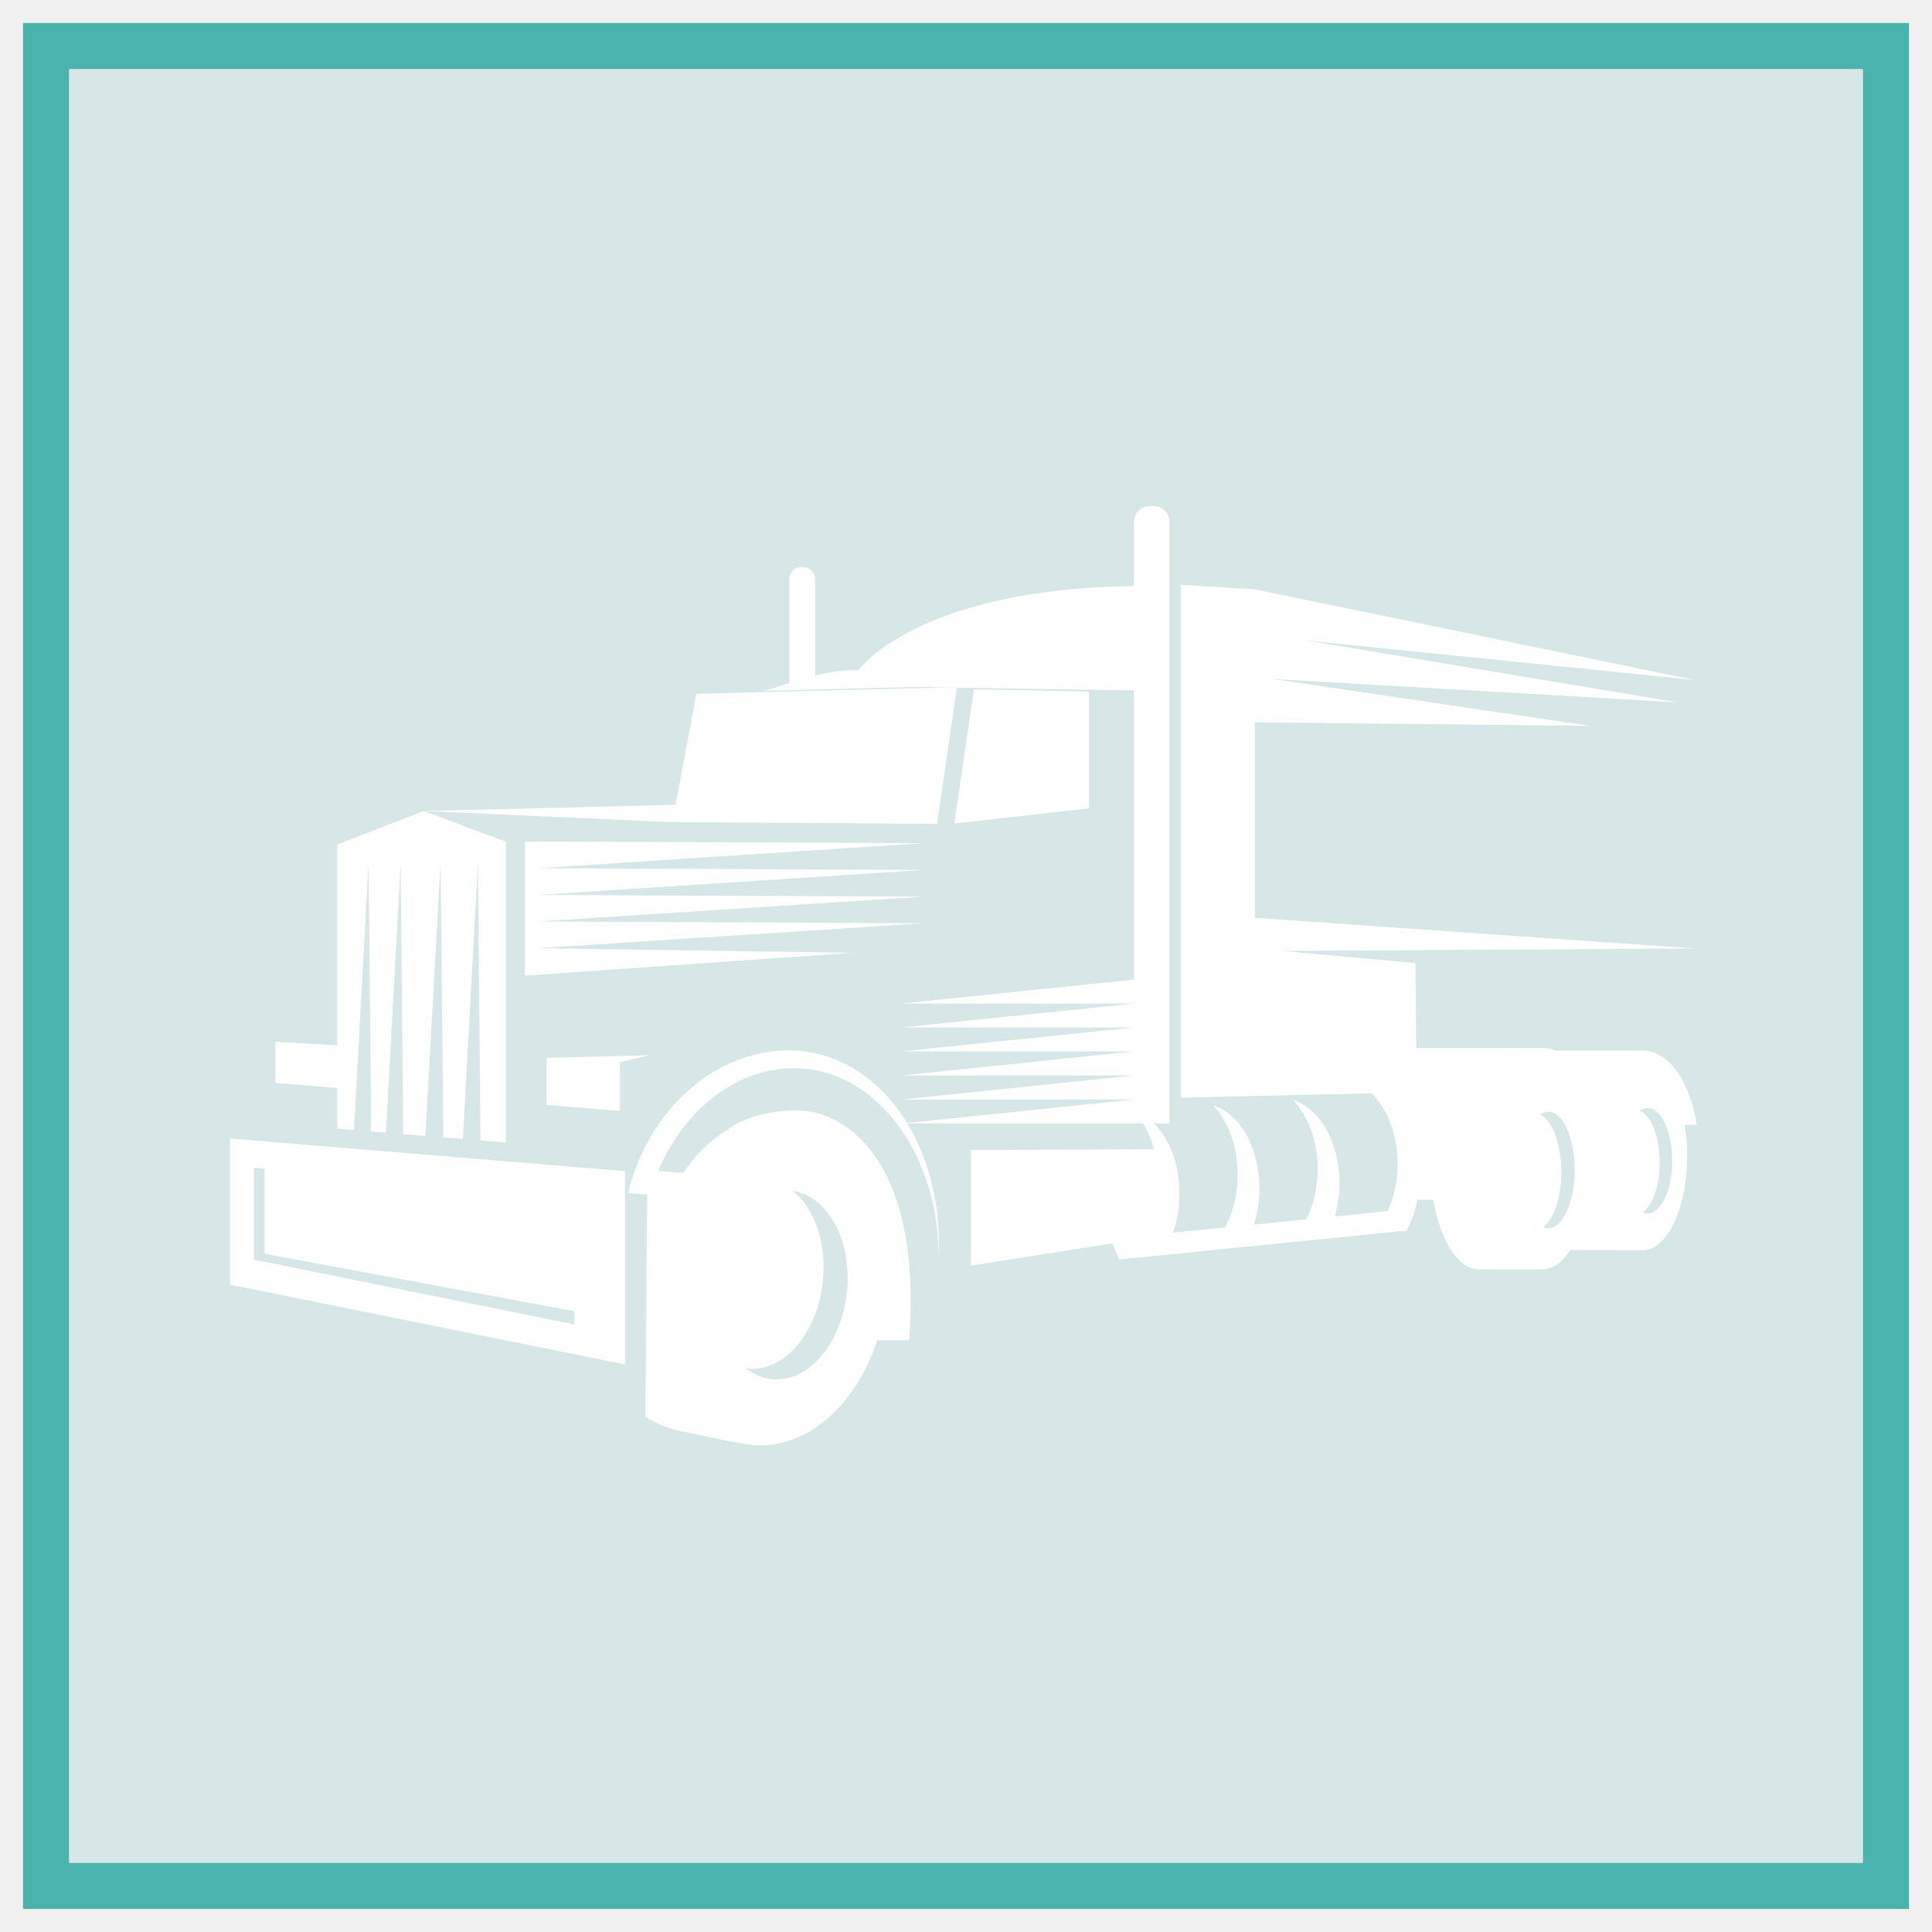
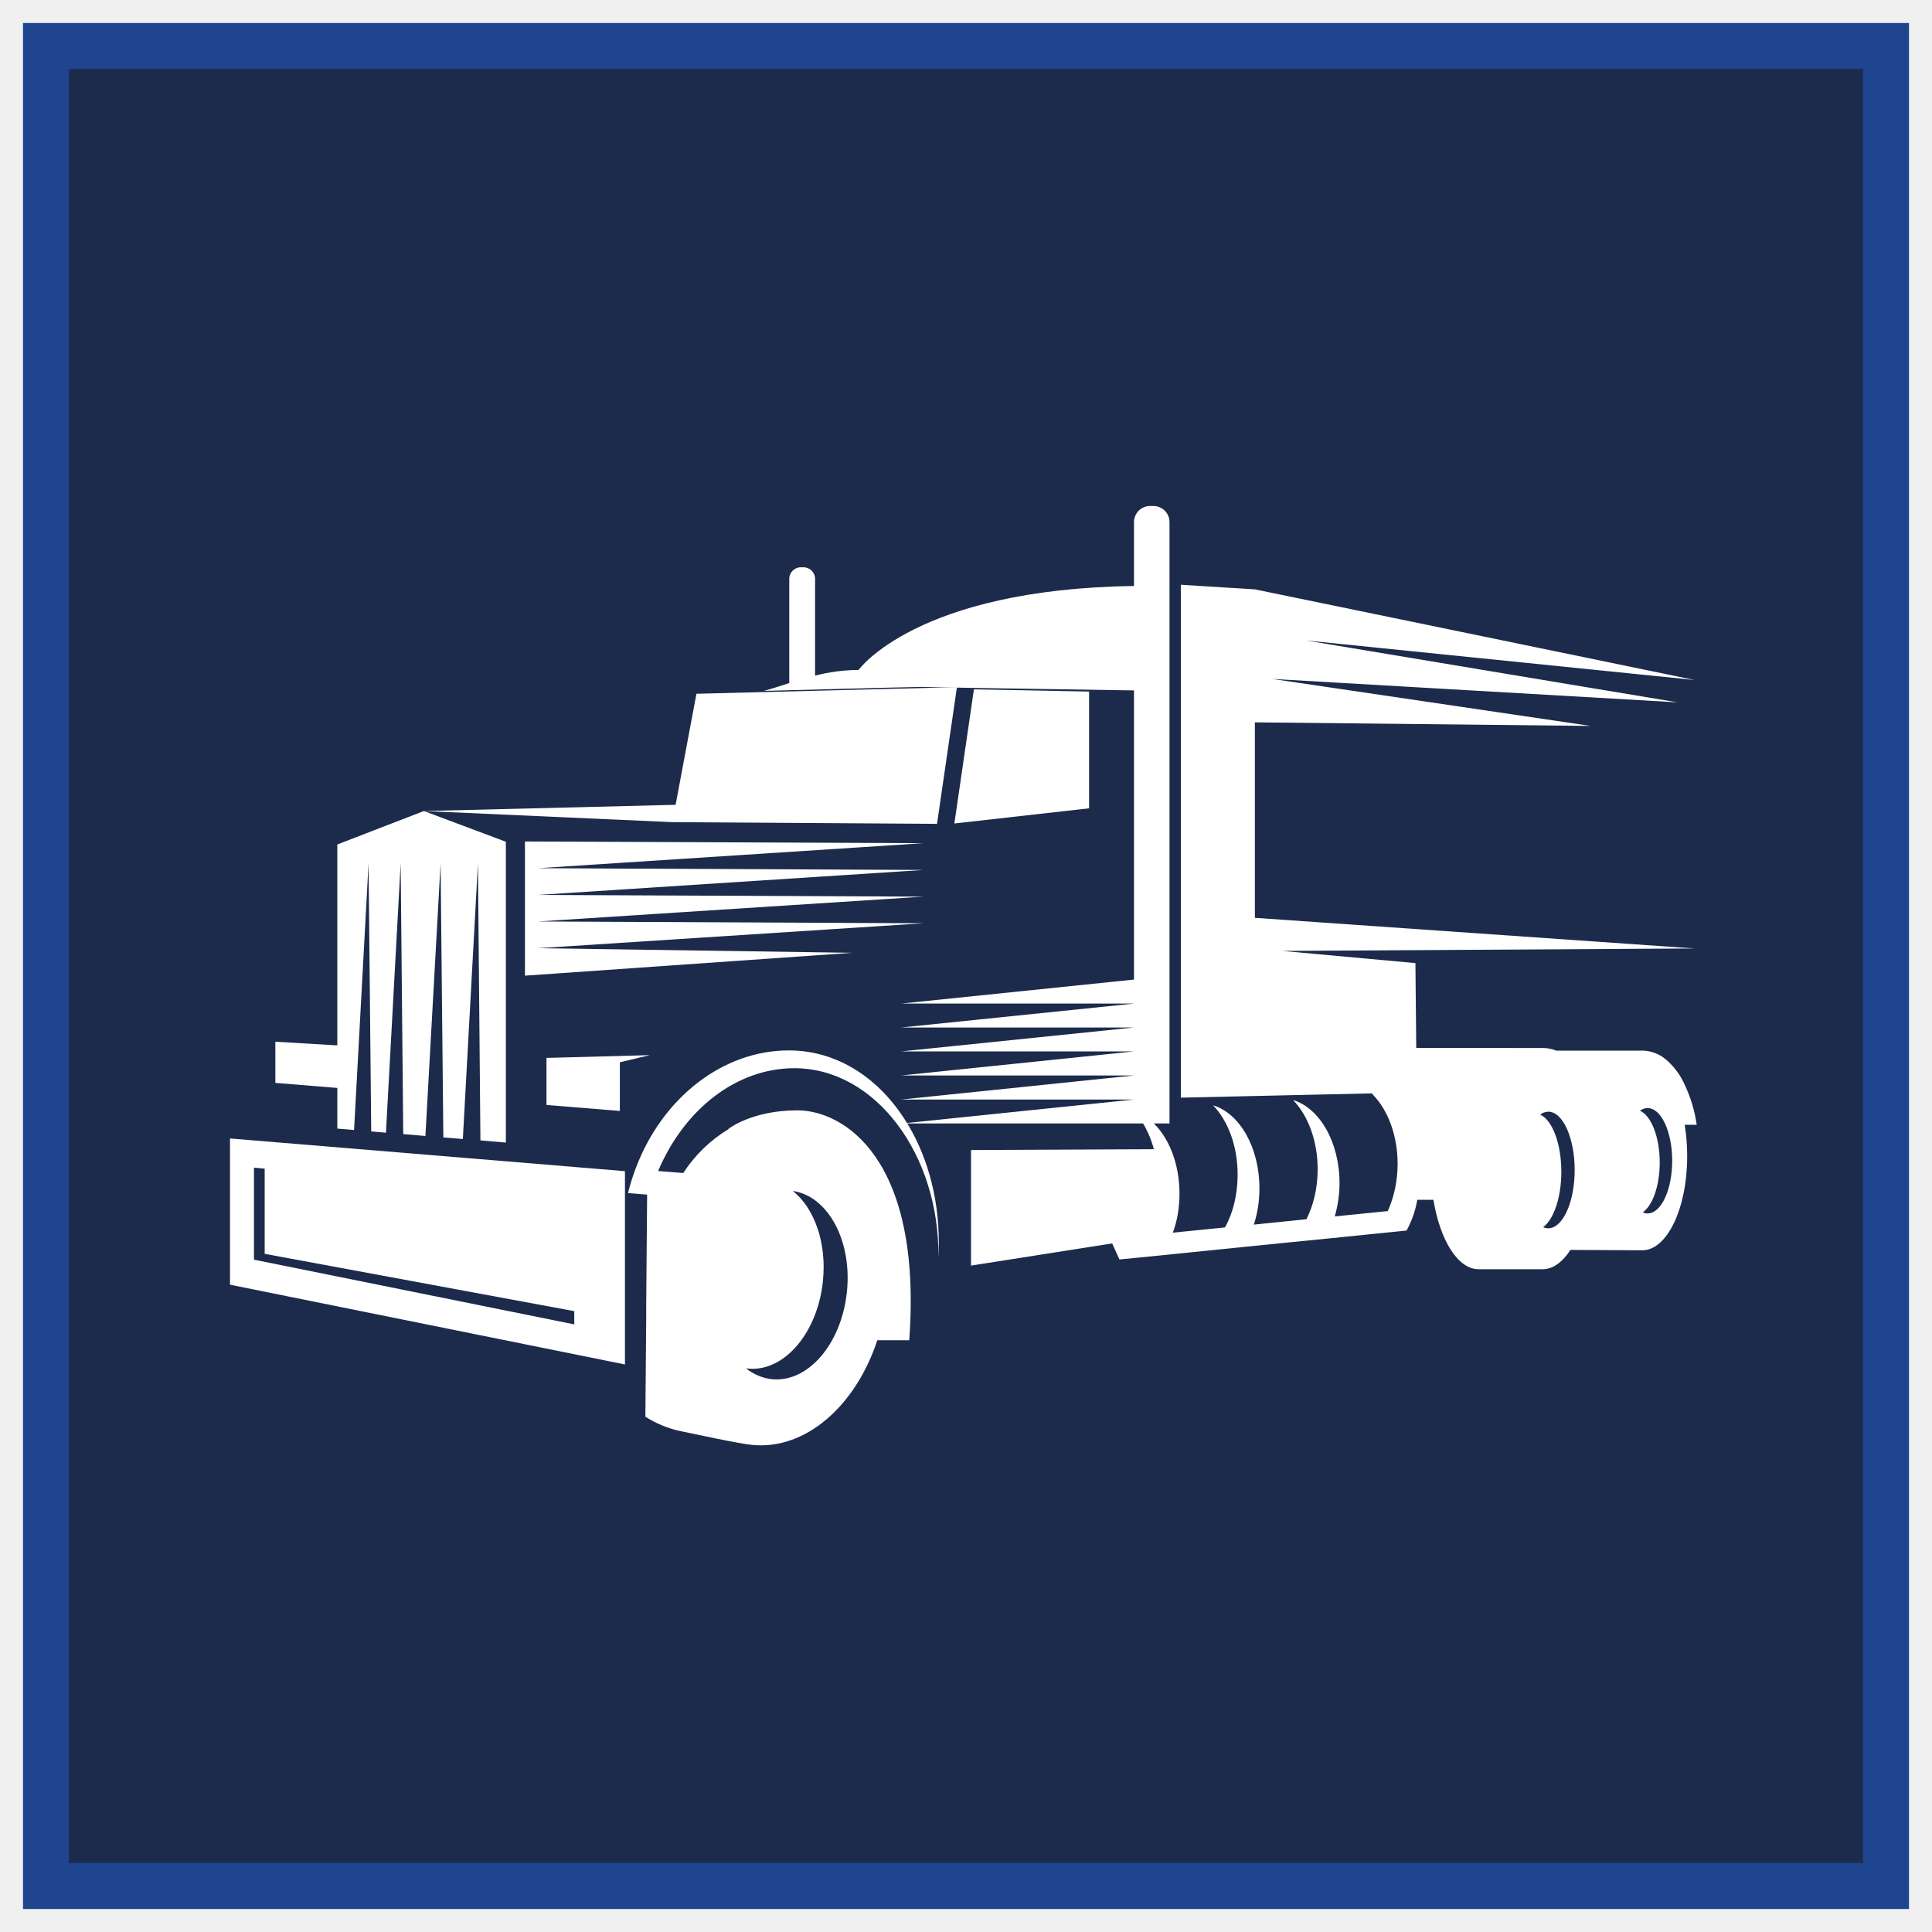
<svg xmlns="http://www.w3.org/2000/svg" width="42" height="42" viewBox="0 0 42 42">
  <g fill="none" fill-rule="evenodd">
-     <path fill="#4AB3AD" fill-opacity=".15" stroke="#4AB3AD" d="M1 1h40v40H1z" />
+     <path fill="#1c2b4b" stroke="#204590" d="M1 1h40v40H1z" />
    <path fill="#FFF" d="M25.168 24.864c0 .061-.004.12-.006.18.002-.06.006-.119.006-.18M11.412 18.293v2.917l7.112-.497-6.83-.1 8.38-.542-8.38-.039 8.38-.54-8.38-.037 8.38-.543-8.38-.038 8.38-.544-8.662-.037M20.37 17.91l.433-2.972-5.663.144-.453 2.414-5.472.135 5.404.242 5.75.037" />
    <path fill="#FFF" d="M9.215 17.631l-1.882.727v4.368l-1.347-.08v.895l1.347.11v.884l.364.03.315-5.795.058 5.827.32.027.32-5.854.056 5.885.482.04.33-5.925.06 5.957.424.034.328-5.99.054 6.02.553.048v-6.54l-1.782-.668M13.475 24.15v-1.057l.65-.155-2.245.06v1.023l1.595.13M12.484 28.791l-6.963-1.407v-2l.233.022v1.851l6.73 1.246v.288zM5 24.75v3.178l8.586 1.734V25.46L5 24.749zM23.676 15.034l-2.504-.048-.425 2.916 2.929-.33v-2.538" />
    <path fill="#FFF" d="M35.818 26.38a.26.26 0 0 1-.106-.025c.216-.149.369-.579.369-1.085 0-.557-.188-1.019-.43-1.124a.29.29 0 0 1 .167-.057c.295 0 .534.513.534 1.146 0 .632-.24 1.144-.534 1.144zm-2.159.322a.25.25 0 0 1-.112-.025c.228-.165.395-.643.395-1.204 0-.615-.199-1.128-.46-1.242a.294.294 0 0 1 .177-.064c.314 0 .573.568.573 1.27 0 .696-.259 1.265-.573 1.265zm-17.4 3.05c.788.077 1.518-.777 1.631-1.907.085-.834-.189-1.584-.655-1.955.764.112 1.289 1.076 1.177 2.186-.114 1.132-.842 1.984-1.63 1.907a1.096 1.096 0 0 1-.567-.239l.045.008zm20.626-5.3a3.049 3.049 0 0 0-.259-.867 1.553 1.553 0 0 0-.373-.52.83.83 0 0 0-.55-.227l-.026.002h-1.845a.786.786 0 0 0-.264-.057l-2.78-.002-.018-1.844-2.898-.265 8.964-.053-9.556-.666v-4.25l7.297.078-6.921-1.022 8.814.51-8.078-1.346 8.444.859-9.556-1.97-1.61-.1v11.15l1.61-.036 2.537-.057.035.03h-.005c.324.332.536.882.536 1.503 0 .38-.082.732-.214 1.026l-1.152.116c.063-.222.103-.47.103-.727 0-.89-.437-1.632-1.009-1.802.321.331.534.881.534 1.503 0 .406-.091.785-.244 1.087l-1.144.117c.079-.24.122-.508.122-.789 0-.89-.431-1.631-1.007-1.804.323.336.533.884.533 1.503 0 .438-.1.838-.275 1.151l-1.133.114c.094-.253.144-.542.144-.848 0-.635-.22-1.195-.557-1.526h.34V11.348a.35.35 0 0 0-.348-.348H25a.35.35 0 0 0-.348.348v1.391c-4.738.065-5.987 1.825-5.987 1.825-.348.002-.66.05-.946.123v-2.105a.252.252 0 0 0-.25-.25h-.058a.252.252 0 0 0-.253.25v2.267c-.186.06-.367.12-.548.17l2.657-.069.754-.017 1.147.022 3.484.054v6.286l-5.06.522h5.06l-5.06.52h5.06l-5.06.52h5.06l-5.06.523h5.06l-5.06.523h5.06l-4.935.51c-.585-.959-1.501-1.578-2.569-1.578-1.43 0-2.755 1.023-3.335 2.582a4.447 4.447 0 0 0-.16.519l.415.034-.02 2.375v.294l-.018 2.16c.247.155.516.265.801.32.223.044 1.197.26 1.521.292 1.16.116 2.25-.848 2.72-2.275h.694c.29-3.96-1.43-4.998-2.432-4.998-.997 0-1.502.406-1.502.406h.009a3.058 3.058 0 0 0-.987.956l-.547-.043c.57-1.346 1.705-2.235 2.96-2.235 1.778-.001 3.165 1.903 3.132 4.114l.005-.113c.041-1.054-.213-2.032-.68-2.8h5.125c.098.162.18.352.235.56l-3.975.018v2.512l3.069-.482.158.349.908-.09.945-.096.837-.085.99-.1.79-.078 1.022-.104.75-.076c.08-.145.146-.307.193-.484.017-.06.027-.12.04-.185h.35c.145.88.53 1.51.984 1.51h1.391c.225 0 .434-.157.603-.42l1.545.008h.02c.537 0 .974-.913.974-2.041 0-.242-.018-.473-.055-.687h.263z" />
  </g>
</svg>
